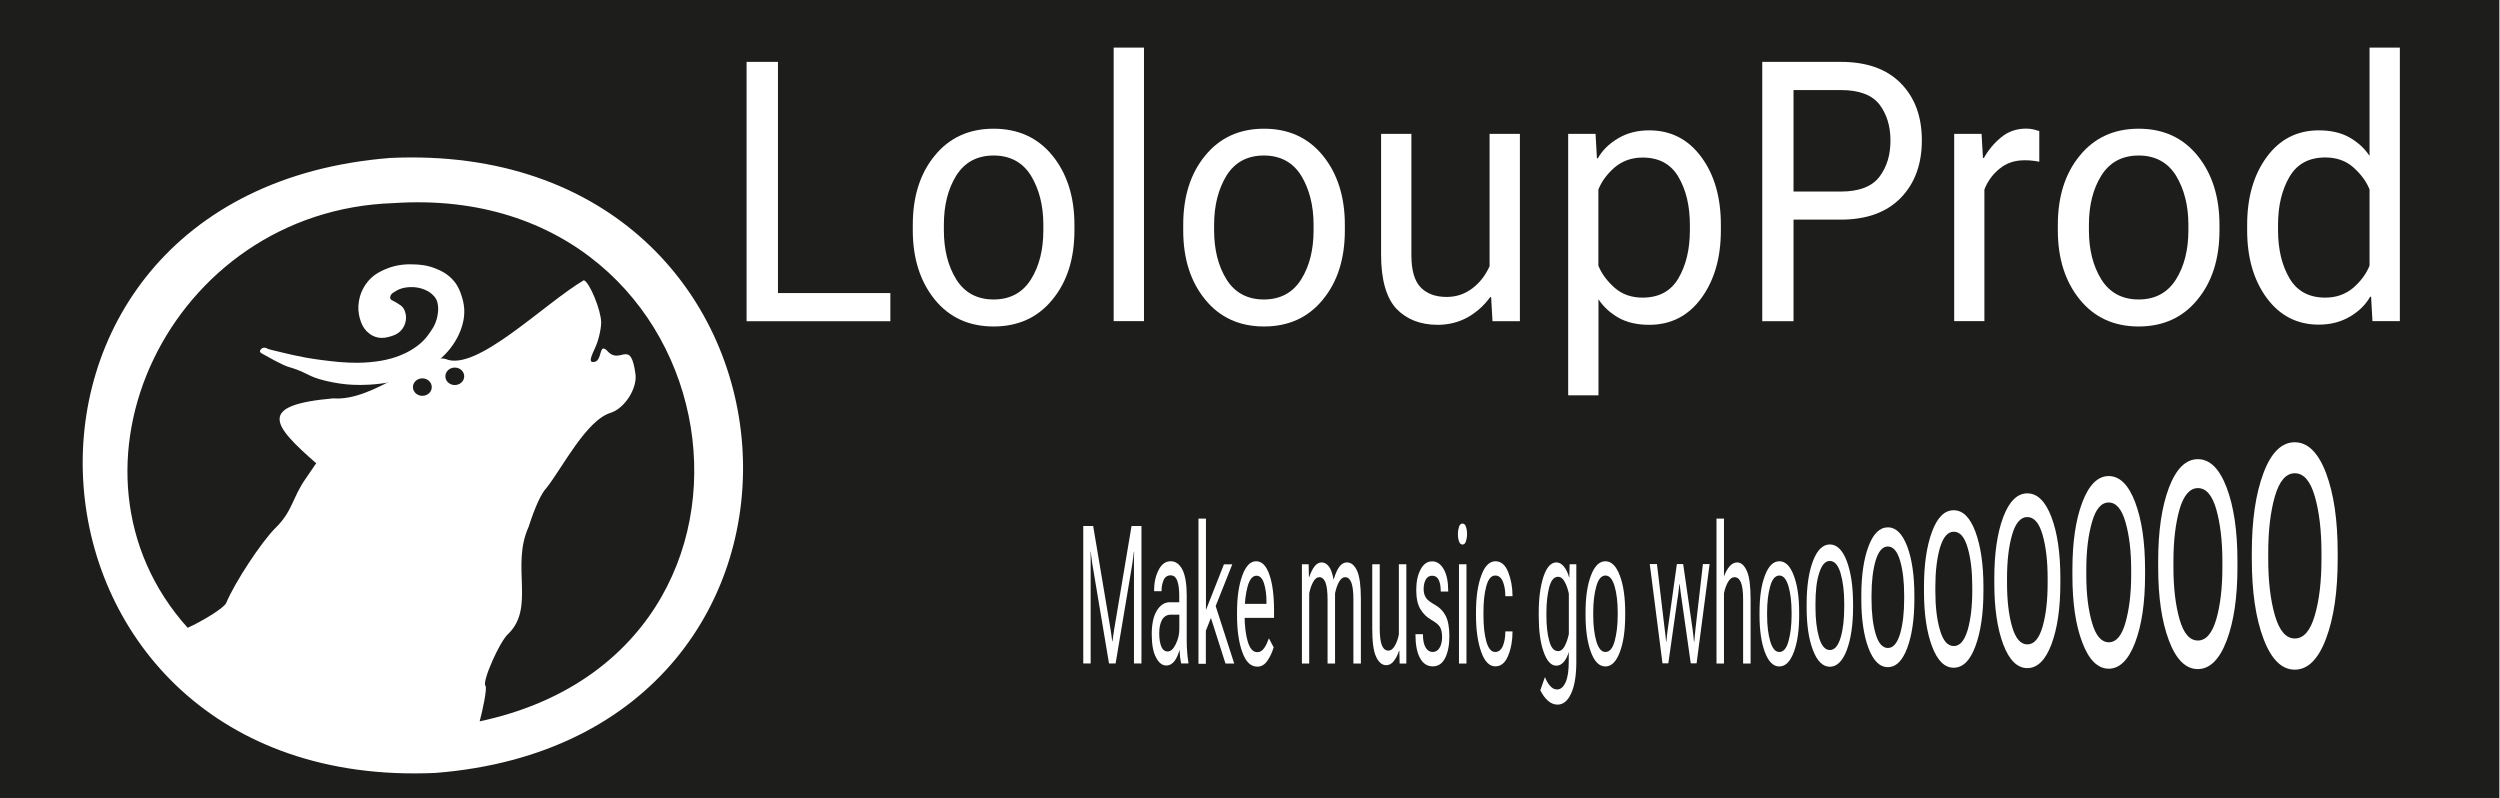
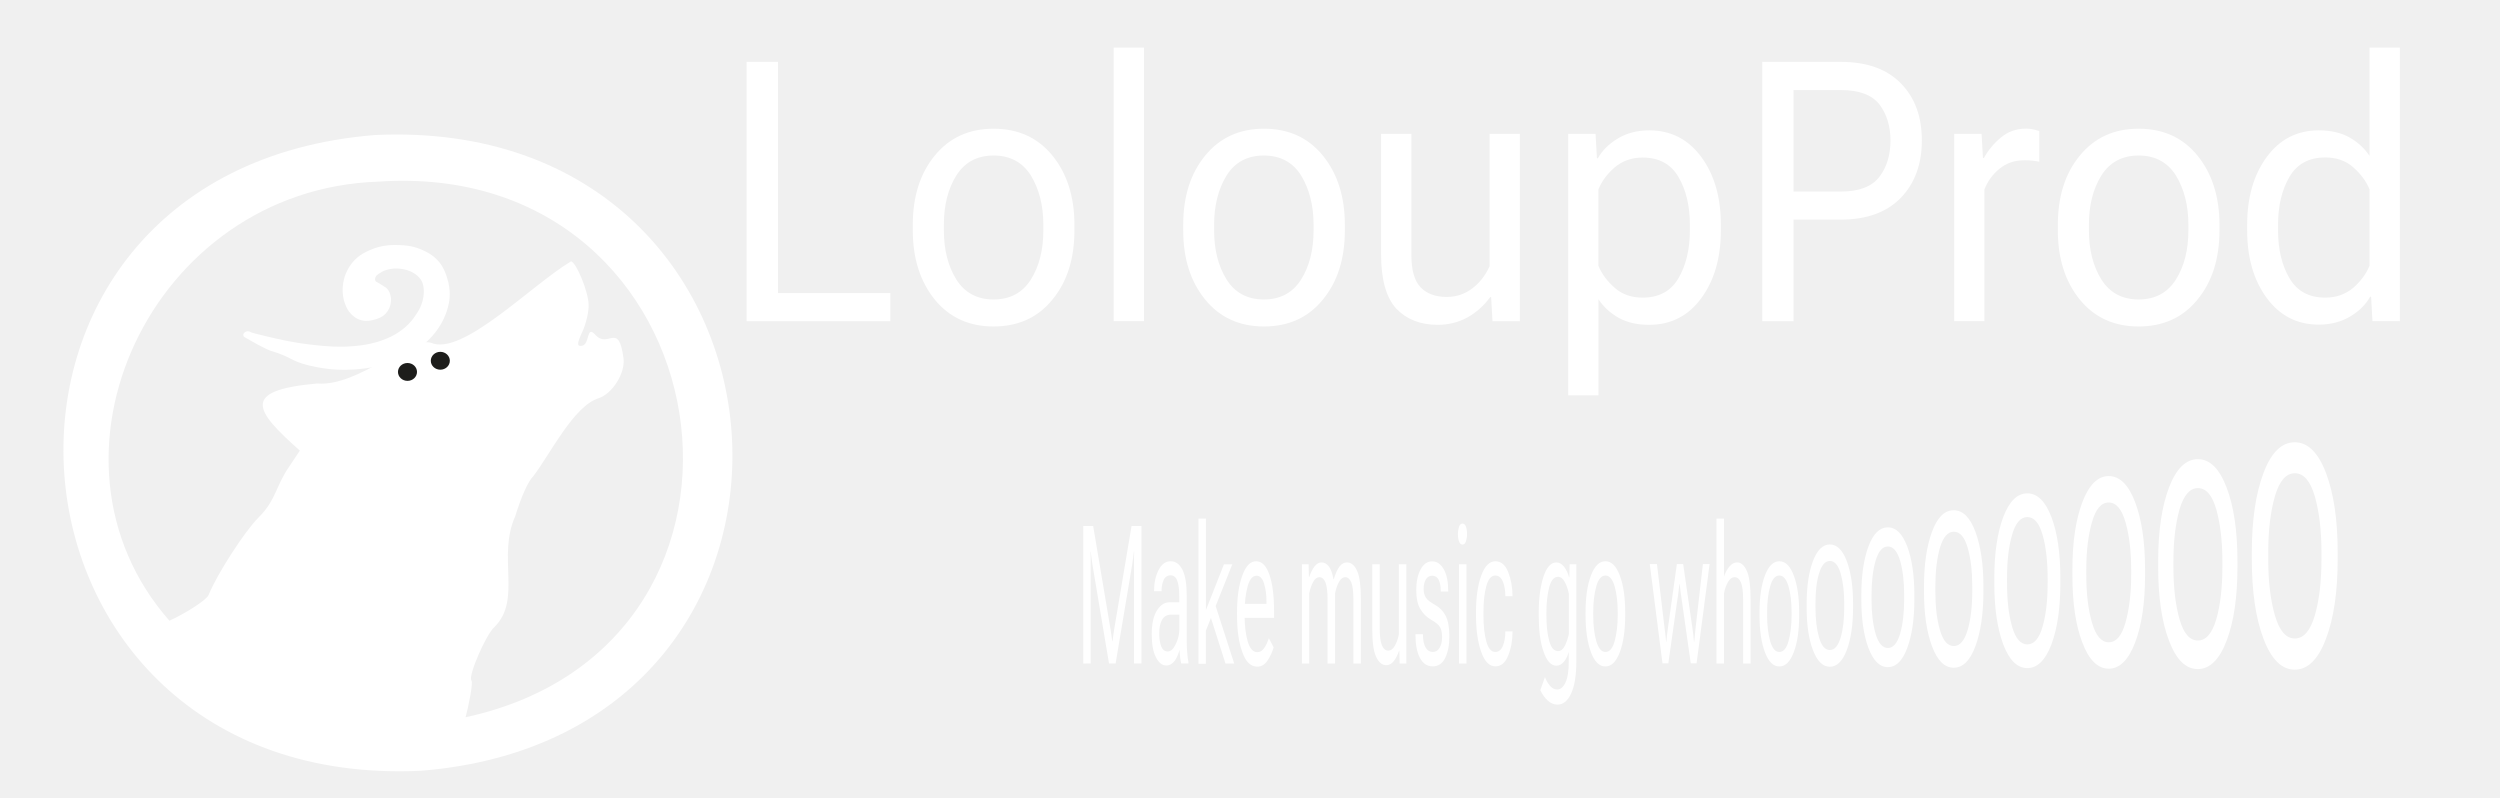
<svg xmlns="http://www.w3.org/2000/svg" version="1.1" id="Calque_1" x="0px" y="0px" viewBox="0 0 2573.7 821.5" style="enable-background:new 0 0 2573.7 821.5;" xml:space="preserve">
  <style type="text/css">
- 	.st0{fill:#1D1D1B;}
- 	.st1{fill:#FFFFFF;}
+ 	.st0{fill:#FFFFFF;}
+ 	.st1{fill:#1D1D1B;}
</style>
-   <rect class="st0" width="2573" height="821.5" />
  <g>
-     <path class="st1" d="M768.6,330.7v-267h32.3v238h115.7v29H768.6z" />
-     <path class="st1" d="M939.7,237.2v-5.8c0-29.1,7.5-52.9,22.7-71.3c15-18.4,35.3-27.6,60.5-27.6s45.5,9.2,60.5,27.6   c15,18.4,22.7,42.3,22.7,71.3v5.8c0,29.1-7.5,52.9-22.7,71.3c-15,18.4-35.3,27.6-60.5,27.6s-45.5-9.2-60.5-27.6   C947.4,290,939.7,266.2,939.7,237.2z M971.7,231.3v5.8c0,19.9,4.2,36.7,12.8,50.6c8.6,13.7,21.5,20.6,38.4,20.6s29.8-6.9,38.4-20.6   c8.6-13.7,12.8-30.6,12.8-50.6v-5.8c0-19.9-4.4-36.7-12.8-50.6c-8.6-13.7-21.5-20.6-38.4-20.6s-29.8,6.9-38.4,20.6   C975.9,194.5,971.7,211.4,971.7,231.3z" />
-     <path class="st1" d="M1146.5,330.7V49h31.2v281.6H1146.5z" />
-     <path class="st1" d="M1218.1,237.2v-5.8c0-29.1,7.5-52.9,22.7-71.3c15-18.4,35.3-27.6,60.5-27.6s45.5,9.2,60.5,27.6   c15,18.4,22.7,42.3,22.7,71.3v5.8c0,29.1-7.5,52.9-22.7,71.3c-15,18.4-35.3,27.6-60.5,27.6s-45.5-9.2-60.5-27.6   C1225.6,290,1218.1,266.2,1218.1,237.2z M1249.9,231.3v5.8c0,19.9,4.2,36.7,12.8,50.6c8.6,13.7,21.5,20.6,38.4,20.6   s29.8-6.9,38.4-20.6c8.6-13.7,12.8-30.6,12.8-50.6v-5.8c0-19.9-4.4-36.7-12.8-50.6c-8.6-13.7-21.5-20.6-38.4-20.6   s-29.8,6.9-38.4,20.6C1254.3,194.5,1249.9,211.4,1249.9,231.3z" />
-     <path class="st1" d="M1421.8,262.2V137.8h31.2v124.8c0,15.5,3.1,26.4,9.4,33.1c6.3,6.6,15.3,10,26.9,10c10,0,18.7-3,26.4-8.8   c7.7-5.8,13.5-13.4,17.8-22.8V137.8h31.2v192.9h-28.2l-1.4-24.8h-1c-6.4,8.8-14.2,15.7-23.4,20.9c-9.2,5-19.4,7.6-30.6,7.6   c-17.8,0-32-5.6-42.5-16.5C1427.2,306.7,1421.8,288.1,1421.8,262.2z" />
-     <path class="st1" d="M1614.4,406.8v-269h28.2l1.4,25.1h1c4.5-8,11.3-14.8,20.5-20.3c9.2-5.6,20-8.4,32.3-8.4   c22.4,0,40.2,9.2,53.7,27.5c13.5,18.3,20.1,41.6,20.1,69.7v5.8c0,28.1-6.7,51.4-20.1,69.7c-13.4,18.3-31.3,27.5-53.7,27.5   c-12.3,0-22.8-2.4-31.4-7.2c-8.6-4.9-15.6-11.2-20.8-19.1V407h-31V406.8z M1645.5,273.5c3.4,8.5,9.2,16.1,16.9,22.9   c7.8,6.8,17.4,10,28.6,10c16.8,0,29.1-6.6,36.9-19.9c7.8-13.3,11.8-29.8,11.8-49.3v-5.8c0-19.5-4-36.1-11.8-49.3   c-7.8-13.3-20.1-19.9-36.9-19.9c-11.2,0-20.6,3.4-28.6,10c-7.8,6.8-13.5,14.4-16.9,22.9V273.5z" />
-     <path class="st1" d="M1814.2,330.7v-267h80.8c26.8,0,47.4,7.3,61.9,22.1c14.5,14.8,21.6,34.3,21.6,58.7s-7.2,44.2-21.6,59.1   c-14.5,14.9-35,22.5-61.9,22.5h-48.6v104.6H1814.2z M1846.4,197.2h48.6c19,0,32.3-5.2,39.9-15.3c7.7-10.2,11.3-22.6,11.3-37.3   s-3.8-27-11.3-37c-7.7-9.9-20.9-14.9-39.9-14.9h-48.6V197.2z" />
-     <path class="st1" d="M2011.8,330.7V137.8h28.2l1.4,24.8h1c4.5-8.1,10.4-15.2,17.6-21.1c7.2-6.1,16-9.1,26-9.1   c2.5,0,5.1,0.3,7.7,0.9c2.7,0.7,4.6,1.2,5.7,1.6v31.6c-2.2-0.5-4.6-0.8-7.1-1.1c-2.5-0.3-5.2-0.4-8.1-0.4   c-10.1,0-18.6,2.8-25.7,8.7c-7.1,5.7-12.3,12.9-15.6,21.4v135.5H2011.8z" />
-     <path class="st1" d="M2118.5,237.2v-5.8c0-29.1,7.5-52.9,22.7-71.3c15-18.4,35.3-27.6,60.5-27.6c25.3,0,45.5,9.2,60.5,27.6   c15,18.4,22.7,42.3,22.7,71.3v5.8c0,29.1-7.5,52.9-22.7,71.3c-15,18.4-35.3,27.6-60.5,27.6c-25.3,0-45.5-9.2-60.5-27.6   C2126.1,290,2118.5,266.2,2118.5,237.2z M2150.5,231.3v5.8c0,19.9,4.2,36.7,12.8,50.6c8.6,13.7,21.5,20.6,38.4,20.6   c16.9,0,29.8-6.9,38.4-20.6c8.6-13.7,12.8-30.6,12.8-50.6v-5.8c0-19.9-4.4-36.7-12.8-50.6c-8.6-13.7-21.5-20.6-38.4-20.6   s-29.8,6.9-38.4,20.6C2154.7,194.5,2150.5,211.4,2150.5,231.3z" />
-     <path class="st1" d="M2313.4,237.2v-5.8c0-28.1,6.7-51.4,20.1-69.7s31.3-27.5,53.7-27.5c12.3,0,22.8,2.4,31.4,7.2   c8.6,4.9,15.6,11.2,20.8,19.1V49h31.2v281.6h-28.2l-1.4-25.1h-1c-4.5,8-11.3,14.8-20.5,20.3s-20,8.4-32.3,8.4   c-22.4,0-40.2-9.2-53.7-27.5C2320.1,288.4,2313.4,265.2,2313.4,237.2z M2345.2,237.2c0,19.5,4,36.1,11.8,49.3   c7.8,13.3,20.1,19.9,36.9,19.9c11.2,0,20.6-3.4,28.6-10c7.8-6.8,13.5-14.4,16.9-22.9V195c-3.4-8.5-9.2-16.1-16.9-22.9   c-7.8-6.8-17.4-10-28.6-10c-16.8,0-29.1,6.6-36.9,19.9c-7.8,13.3-11.8,29.8-11.8,49.3V237.2z" />
+     <path class="st0" d="M768.6,330.7v-267h32.3v238h115.7v29H768.6z" />
+     <path class="st0" d="M939.7,237.2v-5.8c0-29.1,7.5-52.9,22.7-71.3c15-18.4,35.3-27.6,60.5-27.6c25.2,0,45.5,9.2,60.5,27.6   s22.7,42.3,22.7,71.3v5.8c0,29.1-7.5,52.9-22.7,71.3c-15,18.4-35.3,27.6-60.5,27.6s-45.5-9.2-60.5-27.6   C947.4,290,939.7,266.2,939.7,237.2z M971.7,231.3v5.8c0,19.9,4.2,36.7,12.8,50.6c8.6,13.7,21.5,20.6,38.4,20.6s29.8-6.9,38.4-20.6   s12.8-30.6,12.8-50.6v-5.8c0-19.9-4.4-36.7-12.8-50.6c-8.6-13.7-21.5-20.6-38.4-20.6s-29.8,6.9-38.4,20.6   C975.9,194.5,971.7,211.4,971.7,231.3z" />
+     <path class="st0" d="M1146.5,330.7V49h31.2v281.6h-31.2V330.7z" />
+     <path class="st0" d="M1218.1,237.2v-5.8c0-29.1,7.5-52.9,22.7-71.3c15-18.4,35.3-27.6,60.5-27.6s45.5,9.2,60.5,27.6   s22.7,42.3,22.7,71.3v5.8c0,29.1-7.5,52.9-22.7,71.3c-15,18.4-35.3,27.6-60.5,27.6s-45.5-9.2-60.5-27.6   C1225.6,290,1218.1,266.2,1218.1,237.2z M1249.9,231.3v5.8c0,19.9,4.2,36.7,12.8,50.6c8.6,13.7,21.5,20.6,38.4,20.6   s29.8-6.9,38.4-20.6s12.8-30.6,12.8-50.6v-5.8c0-19.9-4.4-36.7-12.8-50.6c-8.6-13.7-21.5-20.6-38.4-20.6s-29.8,6.9-38.4,20.6   C1254.3,194.5,1249.9,211.4,1249.9,231.3z" />
+     <path class="st0" d="M1421.8,262.2V137.8h31.2v124.8c0,15.5,3.1,26.4,9.4,33.1c6.3,6.6,15.3,10,26.9,10c10,0,18.7-3,26.4-8.8   c7.7-5.8,13.5-13.4,17.8-22.8V137.8h31.2v192.9h-28.2l-1.4-24.8h-1c-6.4,8.8-14.2,15.7-23.4,20.9c-9.2,5-19.4,7.6-30.6,7.6   c-17.8,0-32-5.6-42.5-16.5C1427.2,306.7,1421.8,288.1,1421.8,262.2z" />
+     <path class="st0" d="M1614.4,406.8v-269h28.2l1.4,25.1h1c4.5-8,11.3-14.8,20.5-20.3c9.2-5.6,20-8.4,32.3-8.4   c22.4,0,40.2,9.2,53.7,27.5s20.1,41.6,20.1,69.7v5.8c0,28.1-6.7,51.4-20.1,69.7s-31.3,27.5-53.7,27.5c-12.3,0-22.8-2.4-31.4-7.2   c-8.6-4.9-15.6-11.2-20.8-19.1V407h-31v-0.2H1614.4z M1645.5,273.5c3.4,8.5,9.2,16.1,16.9,22.9c7.8,6.8,17.4,10,28.6,10   c16.8,0,29.1-6.6,36.9-19.9s11.8-29.8,11.8-49.3v-5.8c0-19.5-4-36.1-11.8-49.3c-7.8-13.3-20.1-19.9-36.9-19.9   c-11.2,0-20.6,3.4-28.6,10c-7.8,6.8-13.5,14.4-16.9,22.9V273.5z" />
+     <path class="st0" d="M1814.2,330.7v-267h80.8c26.8,0,47.4,7.3,61.9,22.1s21.6,34.3,21.6,58.7s-7.2,44.2-21.6,59.1   c-14.5,14.9-35,22.5-61.9,22.5h-48.6v104.6H1814.2z M1846.4,197.2h48.6c19,0,32.3-5.2,39.9-15.3c7.7-10.2,11.3-22.6,11.3-37.3   s-3.8-27-11.3-37c-7.7-9.9-20.9-14.9-39.9-14.9h-48.6V197.2z" />
+     <path class="st0" d="M2011.8,330.7V137.8h28.2l1.4,24.8h1c4.5-8.1,10.4-15.2,17.6-21.1c7.2-6.1,16-9.1,26-9.1   c2.5,0,5.1,0.3,7.7,0.9c2.7,0.7,4.6,1.2,5.7,1.6v31.6c-2.2-0.5-4.6-0.8-7.1-1.1s-5.2-0.4-8.1-0.4c-10.1,0-18.6,2.8-25.7,8.7   c-7.1,5.7-12.3,12.9-15.6,21.4v135.5h-31.1L2011.8,330.7L2011.8,330.7z" />
+     <path class="st0" d="M2118.5,237.2v-5.8c0-29.1,7.5-52.9,22.7-71.3c15-18.4,35.3-27.6,60.5-27.6c25.3,0,45.5,9.2,60.5,27.6   s22.7,42.3,22.7,71.3v5.8c0,29.1-7.5,52.9-22.7,71.3c-15,18.4-35.3,27.6-60.5,27.6c-25.3,0-45.5-9.2-60.5-27.6   C2126.1,290,2118.5,266.2,2118.5,237.2z M2150.5,231.3v5.8c0,19.9,4.2,36.7,12.8,50.6c8.6,13.7,21.5,20.6,38.4,20.6   s29.8-6.9,38.4-20.6c8.6-13.7,12.8-30.6,12.8-50.6v-5.8c0-19.9-4.4-36.7-12.8-50.6c-8.6-13.7-21.5-20.6-38.4-20.6   s-29.8,6.9-38.4,20.6C2154.7,194.5,2150.5,211.4,2150.5,231.3z" />
+     <path class="st0" d="M2313.4,237.2v-5.8c0-28.1,6.7-51.4,20.1-69.7s31.3-27.5,53.7-27.5c12.3,0,22.8,2.4,31.4,7.2   c8.6,4.9,15.6,11.2,20.8,19.1V49h31.2v281.6h-28.2l-1.4-25.1h-1c-4.5,8-11.3,14.8-20.5,20.3s-20,8.4-32.3,8.4   c-22.4,0-40.2-9.2-53.7-27.5C2320.1,288.4,2313.4,265.2,2313.4,237.2z M2345.2,237.2c0,19.5,4,36.1,11.8,49.3   c7.8,13.3,20.1,19.9,36.9,19.9c11.2,0,20.6-3.4,28.6-10c7.8-6.8,13.5-14.4,16.9-22.9V195c-3.4-8.5-9.2-16.1-16.9-22.9   c-7.8-6.8-17.4-10-28.6-10c-16.8,0-29.1,6.6-36.9,19.9c-7.8,13.3-11.8,29.8-11.8,49.3V237.2z" />
  </g>
  <g>
    <g>
-       <path class="st1" d="M1115.2,683.1V541.5h10.2l17.9,106.5c0.3,2,0.6,3.9,0.9,6.1c0.3,2.2,0.6,4.1,0.8,6.1h0.3    c0.2-2,0.5-3.9,0.8-6.1c0.3-2.2,0.6-4.1,0.9-6.1l17.9-106.5h10.2v141.5h-7.7v-102c0-2,0-4.1,0-6.5c0-2.4,0.2-4.5,0.2-6.5h-0.3    c-0.2,2-0.5,4.1-0.8,6.5c-0.3,2.4-0.6,4.5-0.9,6.5l-17.1,102h-6.8l-17.1-102c-0.3-2-0.6-4.1-0.9-6.5c-0.3-2.4-0.6-4.5-0.8-6.5    h-0.3c0.2,2,0.2,4.1,0.2,6.5c0,2.4,0,4.5,0,6.5v102H1115.2z" />
-       <path class="st1" d="M1185.7,652.9c0-10.4,1.7-18.5,5.2-24.2c3.5-5.7,7.9-8.7,13.2-8.7h9.9V613c0-6.1-0.6-11.2-2-15    c-1.4-3.9-3.7-5.7-6.9-5.7s-5.7,1.6-7.1,4.7c-1.4,3.1-2.2,6.9-2.2,11.2v0.4h-7.7v-0.4c0-8.1,1.5-15.2,4.6-21.3s7.2-9.1,12.5-9.1    c5.2,0,9.2,3,12.2,8.9c2.9,5.9,4.3,14.8,4.3,26.4v46.7c0,4.1,0.2,8.3,0.5,11.8c0.3,3.7,0.6,7.1,1.2,9.8v1.6h-7.4    c-0.3-1.6-0.8-3.7-1.1-6.3s-0.5-5.1-0.6-7.7c-1.1,4.1-2.6,7.9-4.9,11.2c-2.3,3.1-5.2,4.9-8.8,4.9c-4.2,0-7.7-2.8-10.5-8.3    C1187.1,671.3,1185.7,663.2,1185.7,652.9z M1193.4,652c0,5.9,0.8,10.4,2.2,13.8c1.4,3.3,3.7,4.9,6.6,4.9s5.7-2.4,8.2-7.5    s3.7-10.2,3.7-15.6v-14.8h-8.9c-3.8,0-6.8,1.8-8.8,5.1C1194.4,641.5,1193.4,646.1,1193.4,652z" />
-       <path class="st1" d="M1233.8,683.1V533.9h7.7v94.1l18.5-47h8.6l-27.2,68.3v34.1h-7.5V683.1z M1261.6,683.1l-16.9-53l4.8-12.4    l21.1,65.4H1261.6z" />
-       <path class="st1" d="M1273.5,633.5v-3.1c0-15.4,1.8-28,5.4-37.8c3.5-9.8,8.3-14.8,14.2-14.8s10.5,4.5,13.7,13.8    c3.2,9.1,4.8,21.5,4.8,37v7.5h-33.4v-14.4h25.6v-2.4c0-7.5-0.9-13.6-2.6-18.9c-1.7-5.3-4.3-7.7-7.7-7.7c-4,0-7.1,3.7-9.1,11    c-2,7.3-3.1,16.1-3.1,26.8v3.1c0,10.6,1.1,19.5,3.2,26.8c2.2,7.3,5.4,11,9.9,11c2.8,0,5.1-1.4,7.1-4.3c2-2.8,3.5-6.3,4.8-10    l4.9,9.3c-1.4,4.9-3.5,9.4-6.3,13.6s-6.3,6.3-10.5,6.3c-6.8,0-11.9-4.9-15.4-14.8C1275.3,661.6,1273.5,648.8,1273.5,633.5z" />
-       <path class="st1" d="M1340.3,683.1V580.9h6.9l0.3,13.2h0.3c1.5-4.5,3.4-8.3,5.5-11c2.2-2.8,4.6-4.1,7.2-4.1c2.9,0,5.4,1.4,7.5,4.1    s3.7,7.1,4.8,13.2h0.3c1.8-6.1,3.8-10.4,6-13.2c2.2-2.8,4.8-4.1,7.5-4.1c4.5,0,8,3,10.6,8.9c2.6,5.9,3.8,15.7,3.8,29.3v65.9h-7.7    v-66.1c0-8.1-0.8-14-2.2-17.5c-1.5-3.5-3.5-5.3-6.3-5.3c-2.3,0-4.5,1.6-6.2,4.7c-1.8,3.1-3.2,7.1-4.2,12v72.2h-7.7v-66.1    c0-8.1-0.8-14-2.2-17.5c-1.5-3.5-3.5-5.3-6.3-5.3c-2.3,0-4.5,1.6-6.2,4.7c-1.8,3.1-3.2,7.1-4.2,12v72.2L1340.3,683.1L1340.3,683.1    z" />
-       <path class="st1" d="M1412.7,646.8v-65.9h7.7V647c0,8.1,0.8,14,2.3,17.5c1.5,3.5,3.7,5.3,6.6,5.3c2.5,0,4.6-1.6,6.5-4.7    c1.8-3.1,3.4-7.1,4.3-12v-72.2h7.7v102.2h-6.9l-0.3-13.2h-0.3c-1.5,4.7-3.5,8.3-5.7,11s-4.8,3.9-7.5,3.9c-4.3,0-7.9-3-10.5-8.9    C1413.9,670.3,1412.7,660.4,1412.7,646.8z" />
-       <path class="st1" d="M1457.2,652.9h7.7v0.4c0,5.9,0.9,10.2,2.8,13.4c1.8,3,4.3,4.5,7.2,4.5c3.1,0,5.4-1.4,7.1-4.3    c1.7-2.8,2.6-6.5,2.6-11s-0.8-8.1-2.2-10.4c-1.4-2.4-4.5-4.9-9.1-7.5c-4.6-2.6-8.3-6.3-11.1-11c-2.8-4.7-4.2-11.2-4.2-19.7    c0-8.5,1.5-15.4,4.5-21.1c2.9-5.5,6.9-8.3,11.9-8.3c4.9,0,8.9,2.8,12,8.3c3.1,5.5,4.5,13,4.5,22.4v0.4h-7.7v-0.8    c0-4.9-0.8-8.7-2.2-11.4c-1.4-2.8-3.7-4.1-6.6-4.1c-2.9,0-5.2,1.4-6.6,3.9c-1.4,2.6-2.2,5.9-2.2,9.6c0,3.7,0.8,6.9,2.5,9.3    c1.5,2.4,4.8,4.7,9.4,7.3c4.6,2.6,8.3,6.3,10.8,11.2c2.5,4.9,3.8,11.8,3.8,20.9c0,9.1-1.4,16.5-4.3,22.4s-7.2,8.7-12.9,8.7    c-5.7,0-10.2-3-13.2-8.9c-3.1-5.9-4.5-13.8-4.5-23.6L1457.2,652.9L1457.2,652.9z" />
-       <path class="st1" d="M1500.9,549.8c0-3,0.5-5.5,1.2-7.7c0.8-2.2,2-3.1,3.5-3.1c1.5,0,2.8,1,3.5,3.1c0.8,2.2,1.2,4.7,1.2,7.7    c0,3-0.5,5.5-1.2,7.7c-0.8,2.2-2,3.1-3.5,3.1c-1.5,0-2.8-1-3.5-3.1C1501.3,555.5,1500.9,552.9,1500.9,549.8z M1502,683.1V580.9    h7.7v102.2H1502z" />
-       <path class="st1" d="M1519.5,633.5v-3.1c0-15.4,1.8-28,5.4-37.8c3.5-9.8,8.5-14.8,14.6-14.8c5.7,0,10.2,3.7,13.1,11    c2.9,7.3,4.5,15.6,4.5,24.6v0.4h-7.4v-0.4c0-5.5-0.8-10.4-2.5-14.6c-1.7-4.1-4.2-6.3-7.9-6.3c-4.2,0-7.2,3.7-9.2,11    c-2,7.3-2.9,16.1-2.9,26.8v3.1c0,10.6,0.9,19.5,2.9,26.8c2,7.3,5.1,11,9.2,11c3.5,0,6.2-2.2,7.9-6.3c1.7-4.1,2.5-9.1,2.5-14.6V650    h7.4v0.4c0,9.1-1.5,17.3-4.5,24.6c-2.9,7.3-7.4,11-13.1,11c-6.2,0-11.1-4.9-14.6-14.8S1519.5,648.8,1519.5,633.5z" />
-       <path class="st1" d="M1585.7,710.6l4.8-13.6c1.2,3.3,2.9,6.3,5.1,8.9c2.2,2.6,4.6,3.9,7.4,3.9c3.7,0,6.6-2.6,8.8-7.5    c2.2-4.9,3.2-12,3.2-21.1v-10c-1.2,4.1-2.9,7.7-5.1,10.2c-2.2,2.6-4.8,3.9-7.7,3.9c-5.5,0-9.9-4.9-13.2-14.6    c-3.4-9.6-4.9-22-4.9-37v-3.1c0-15,1.7-27.2,4.9-37c3.2-9.6,7.7-14.6,13.2-14.6c3.1,0,5.7,1.6,8,4.5c2.3,3,4,6.5,5.1,10.8h0.3    l0.3-13.4h6.9v100.2c0,14.2-1.8,25.2-5.4,32.9c-3.5,7.7-8.3,11.4-14,11.4c-3.5,0-6.9-1.4-9.9-4.1    C1590.3,718.5,1587.9,715,1585.7,710.6z M1592,633.5c0,10.4,0.9,19.1,2.9,26.2c1.8,7.1,4.9,10.6,9.1,10.6c2.8,0,5.1-1.8,6.9-5.3    c1.8-3.5,3.2-7.7,4.2-12.2v-41.5c-0.9-4.5-2.3-8.7-4.2-12.2c-1.8-3.5-4.3-5.3-6.9-5.3c-4.2,0-7.1,3.5-9.1,10.6    c-1.8,7.1-2.9,15.7-2.9,26.2V633.5z" />
-       <path class="st1" d="M1632.3,633.5v-3.1c0-15.4,1.8-28,5.5-37.8c3.7-9.8,8.6-14.8,14.9-14.8c6.3,0,11.2,4.9,14.9,14.8    c3.7,9.8,5.5,22.4,5.5,37.8v3.1c0,15.4-1.8,28-5.5,37.8s-8.6,14.8-14.9,14.8c-6.3,0-11.2-4.9-14.9-14.8    C1634.2,661.4,1632.3,648.8,1632.3,633.5z M1640.2,630.3v3.1c0,10.6,1.1,19.5,3.2,26.8c2.2,7.3,5.2,11,9.4,11    c4.2,0,7.4-3.7,9.4-11c2-7.3,3.2-16.1,3.2-26.8v-3.1c0-10.6-1.1-19.5-3.2-26.8c-2.2-7.3-5.2-11-9.4-11c-4.2,0-7.4,3.7-9.4,11    C1641.3,610.8,1640.2,619.9,1640.2,630.3z" />
-       <path class="st1" d="M1698.4,580.7h7.4l8,67.3c0.3,2.6,0.6,4.7,0.8,6.3c0.2,1.6,0.3,3.7,0.6,6.3h0.3c0.2-2.6,0.5-4.7,0.6-6.3    c0.2-1.6,0.5-3.7,0.8-6.3l9.4-67.3h6.5l9.7,67.3c0.3,2.6,0.6,4.7,0.8,6.3c0.2,1.6,0.3,3.7,0.6,6.3h0.3c0.2-2.6,0.5-4.7,0.6-6.3    c0.2-1.6,0.3-3.7,0.6-6.3l7.7-67.3h6.9l-13.4,102.2h-6l-9.4-66.1c-0.3-2.6-0.8-5.1-1.1-7.7s-0.6-5.1-0.9-7.7h-0.3    c-0.3,2.6-0.6,5.1-0.9,7.7c-0.3,2.6-0.6,5.1-1.1,7.7l-9.4,66.1h-6L1698.4,580.7z" />
-       <path class="st1" d="M1767.1,683.1V533.9h7.7v59.6c1.5-4.3,3.5-7.9,5.9-10.6c2.3-2.6,4.9-3.9,7.7-3.9c4,0,7.4,3,10,8.9    c2.6,5.9,3.8,15.7,3.8,29.3v65.9h-7.7v-66.1c0-8.1-0.8-14-2.3-17.5c-1.5-3.5-3.7-5.3-6.6-5.3c-2.5,0-4.6,1.6-6.5,4.7    c-1.8,3.1-3.4,7.1-4.3,12v72.2H1767.1z" />
-       <path class="st1" d="M1811.4,633.5v-3.1c0-15.4,1.8-28,5.5-37.8c3.7-9.8,8.6-14.8,14.9-14.8s11.2,4.9,14.9,14.8    c3.7,9.8,5.5,22.4,5.5,37.8v3.1c0,15.4-1.8,28-5.5,37.8s-8.6,14.8-14.9,14.8s-11.2-4.9-14.9-14.8    C1813.2,661.4,1811.4,648.8,1811.4,633.5z M1819.2,630.3v3.1c0,10.6,1.1,19.5,3.2,26.8c2.2,7.3,5.2,11,9.4,11    c4.2,0,7.4-3.7,9.4-11c2-7.3,3.2-16.1,3.2-26.8v-3.1c0-10.6-1.1-19.5-3.2-26.8c-2.2-7.3-5.2-11-9.4-11c-4.2,0-7.4,3.7-9.4,11    C1820.3,610.8,1819.2,619.9,1819.2,630.3z" />
-       <path class="st1" d="M1859.9,625.2v-3.5c0-17.9,2.2-32.7,6.5-44.1c4.3-11.4,10.2-17.1,17.4-17.1c7.2,0,13.1,5.7,17.4,17.1    s6.5,26.2,6.5,44.1v3.5c0,17.9-2.2,32.7-6.5,44.1c-4.3,11.4-10.2,17.1-17.4,17.1c-7.2,0-13.1-5.7-17.4-17.1    C1862,657.9,1859.9,643.1,1859.9,625.2z M1869,621.6v3.5c0,12.4,1.2,22.6,3.7,31.3c2.5,8.5,6.2,12.8,11.1,12.8    c4.9,0,8.5-4.3,11.1-12.8c2.5-8.5,3.7-18.9,3.7-31.3v-3.5c0-12.4-1.2-22.6-3.7-31.3c-2.5-8.5-6.2-12.8-11.1-12.8    c-4.9,0-8.5,4.3-11.1,12.8C1870,598.8,1869,609.2,1869,621.6z" />
-       <path class="st1" d="M1916.2,616.9v-4.1c0-20.5,2.5-37.4,7.4-50.4c4.9-13,11.5-19.5,19.9-19.5s14.9,6.5,19.9,19.5    c4.9,13,7.4,29.9,7.4,50.4v4.1c0,20.5-2.5,37.4-7.4,50.4c-4.9,13-11.5,19.5-19.9,19.5s-14.9-6.5-19.9-19.5    C1918.7,654.3,1916.2,637.6,1916.2,616.9z M1926.7,612.8v4.1c0,14.2,1.4,26,4.2,35.6c2.8,9.6,7.1,14.6,12.6,14.6    c5.5,0,9.7-4.9,12.6-14.6c2.8-9.6,4.2-21.7,4.2-35.6v-4.1c0-14.2-1.4-26-4.2-35.6c-2.8-9.6-7.1-14.6-12.6-14.6    c-5.5,0-9.7,4.9-12.6,14.6C1928.1,586.8,1926.7,598.8,1926.7,612.8z" />
-       <path class="st1" d="M1980.7,608.7v-4.7c0-23,2.8-41.9,8.3-56.7c5.5-14.8,12.9-22,22.3-22s16.8,7.3,22.3,22    c5.5,14.8,8.3,33.7,8.3,56.7v4.7c0,23-2.8,41.9-8.3,56.7c-5.5,14.8-12.9,22-22.3,22s-16.8-7.3-22.3-22    C1983.5,650.8,1980.7,631.9,1980.7,608.7z M1992.4,603.9v4.7c0,15.7,1.5,29.1,4.8,40.2c3.2,11,7.9,16.3,14.2,16.3    c6.3,0,10.9-5.5,14.2-16.3c3.2-11,4.8-24.4,4.8-40.2v-4.7c0-15.7-1.5-29.1-4.8-40.2c-3.2-11-7.9-16.3-14.2-16.3    c-6.3,0-10.9,5.5-14.2,16.3C1994,574.8,1992.4,588.2,1992.4,603.9z" />
-       <path class="st1" d="M2053.1,600.4v-5.1c0-25.8,3.1-46.7,9.2-63c6.2-16.3,14.5-24.4,24.8-24.4c10.3,0,18.6,8.1,24.8,24.4    c6.2,16.3,9.2,37.4,9.2,63v5.1c0,25.8-3.1,46.7-9.2,63c-6.2,16.3-14.5,24.4-24.8,24.4c-10.3,0-18.6-8.1-24.8-24.4    C2056.2,647,2053.1,626.2,2053.1,600.4z M2066.2,595.3v5.1c0,17.5,1.7,32.5,5.2,44.7c3.5,12.2,8.8,18.3,15.7,18.3    s12.2-6.1,15.7-18.3s5.2-27,5.2-44.7v-5.1c0-17.5-1.7-32.5-5.2-44.7c-3.5-12.2-8.8-18.3-15.7-18.3s-12.2,6.1-15.7,18.3    C2067.9,562.8,2066.2,577.6,2066.2,595.3z" />
-       <path class="st1" d="M2133.5,592.1v-5.7c0-28.3,3.4-51.4,10.2-69.3c6.8-17.9,15.9-27,27.2-27s20.5,9.1,27.2,27    c6.8,17.9,10.2,40.9,10.2,69.3v5.7c0,28.3-3.4,51.4-10.2,69.3c-6.8,17.9-15.9,27-27.2,27s-20.5-9.1-27.2-27    C2136.8,643.5,2133.5,620.5,2133.5,592.1z M2147.8,586.4v5.7c0,19.3,2,35.6,5.9,49c3.8,13.4,9.7,20.1,17.2,20.1    c7.7,0,13.4-6.7,17.2-20.1c3.8-13.4,5.9-29.7,5.9-49v-5.7c0-19.3-2-35.6-5.9-49c-3.8-13.4-9.7-20.1-17.2-20.1    c-7.7,0-13.4,6.7-17.2,20.1C2149.8,550.8,2147.8,567.1,2147.8,586.4z" />
-       <path class="st1" d="M2221.8,583.9v-6.3c0-30.9,3.7-56.1,11.1-75.6s17.4-29.3,29.7-29.3c12.5,0,22.3,9.8,29.7,29.3    s11.1,44.7,11.1,75.6v6.3c0,30.9-3.7,56.1-11.1,75.6s-17.4,29.3-29.7,29.3c-12.5,0-22.3-9.8-29.7-29.3S2221.8,614.8,2221.8,583.9z     M2237.5,577.8v6.3c0,21.1,2.2,39,6.3,53.5c4.2,14.6,10.5,21.8,18.9,21.8c8.3,0,14.6-7.3,18.9-21.8c4.2-14.6,6.3-32.5,6.3-53.5    v-6.3c0-21.1-2.2-39-6.3-53.5c-4.2-14.6-10.5-21.8-18.9-21.8c-8.3,0-14.6,7.3-18.9,21.8C2239.7,538.8,2237.5,556.5,2237.5,577.8z" />
-       <path class="st1" d="M2318.2,575.6v-6.7c0-33.5,4-60.6,12-81.9c8-21.3,18.8-31.7,32.2-31.7s24.2,10.6,32.2,31.7    c8,21.3,12,48.4,12,81.9v6.7c0,33.5-4,60.6-12,81.9c-8,21.3-18.8,31.9-32.2,31.9s-24.2-10.6-32.2-31.9    C2322.2,636.4,2318.2,609,2318.2,575.6z M2335.1,568.9v6.7c0,22.8,2.3,42.1,6.9,58.1c4.6,15.7,11.4,23.6,20.5,23.6    c9.1,0,15.9-7.9,20.5-23.6c4.6-15.7,6.9-35,6.9-58.1v-6.7c0-22.8-2.3-42.1-6.9-58.1c-4.6-15.7-11.4-23.6-20.5-23.6    c-9.1,0-15.9,7.9-20.5,23.6C2337.4,526.8,2335.1,546.1,2335.1,568.9z" />
+       <path class="st0" d="M1115.2,683.1V541.5h10.2l17.9,106.5c0.3,2,0.6,3.9,0.9,6.1c0.3,2.2,0.6,4.1,0.8,6.1h0.3    c0.2-2,0.5-3.9,0.8-6.1c0.3-2.2,0.6-4.1,0.9-6.1l17.9-106.5h10.2V683h-7.7V581c0-2,0-4.1,0-6.5s0.2-4.5,0.2-6.5h-0.3    c-0.2,2-0.5,4.1-0.8,6.5s-0.6,4.5-0.9,6.5l-17.1,102h-6.8l-17.1-102c-0.3-2-0.6-4.1-0.9-6.5s-0.6-4.5-0.8-6.5h-0.3    c0.2,2,0.2,4.1,0.2,6.5s0,4.5,0,6.5v102L1115.2,683.1L1115.2,683.1z" />
+       <path class="st0" d="M1185.7,652.9c0-10.4,1.7-18.5,5.2-24.2s7.9-8.7,13.2-8.7h9.9v-7c0-6.1-0.6-11.2-2-15    c-1.4-3.9-3.7-5.7-6.9-5.7s-5.7,1.6-7.1,4.7c-1.4,3.1-2.2,6.9-2.2,11.2v0.4h-7.7v-0.4c0-8.1,1.5-15.2,4.6-21.3s7.2-9.1,12.5-9.1    c5.2,0,9.2,3,12.2,8.9c2.9,5.9,4.3,14.8,4.3,26.4v46.7c0,4.1,0.2,8.3,0.5,11.8c0.3,3.7,0.6,7.1,1.2,9.8v1.6h-7.4    c-0.3-1.6-0.8-3.7-1.1-6.3s-0.5-5.1-0.6-7.7c-1.1,4.1-2.6,7.9-4.9,11.2c-2.3,3.1-5.2,4.9-8.8,4.9c-4.2,0-7.7-2.8-10.5-8.3    C1187.1,671.3,1185.7,663.2,1185.7,652.9z M1193.4,652c0,5.9,0.8,10.4,2.2,13.8c1.4,3.3,3.7,4.9,6.6,4.9s5.7-2.4,8.2-7.5    s3.7-10.2,3.7-15.6v-14.8h-8.9c-3.8,0-6.8,1.8-8.8,5.1C1194.4,641.5,1193.4,646.1,1193.4,652z" />
+       <path class="st0" d="M1233.8,683.1V533.9h7.7V628l18.5-47h8.6l-27.2,68.3v34.1h-7.5L1233.8,683.1L1233.8,683.1z M1261.6,683.1    l-16.9-53l4.8-12.4l21.1,65.4H1261.6z" />
+       <path class="st0" d="M1273.5,633.5v-3.1c0-15.4,1.8-28,5.4-37.8c3.5-9.8,8.3-14.8,14.2-14.8s10.5,4.5,13.7,13.8    c3.2,9.1,4.8,21.5,4.8,37v7.5h-33.4v-14.4h25.6v-2.4c0-7.5-0.9-13.6-2.6-18.9c-1.7-5.3-4.3-7.7-7.7-7.7c-4,0-7.1,3.7-9.1,11    s-3.1,16.1-3.1,26.8v3.1c0,10.6,1.1,19.5,3.2,26.8c2.2,7.3,5.4,11,9.9,11c2.8,0,5.1-1.4,7.1-4.3c2-2.8,3.5-6.3,4.8-10l4.9,9.3    c-1.4,4.9-3.5,9.4-6.3,13.6s-6.3,6.3-10.5,6.3c-6.8,0-11.9-4.9-15.4-14.8C1275.3,661.6,1273.5,648.8,1273.5,633.5z" />
+       <path class="st0" d="M1340.3,683.1V580.9h6.9l0.3,13.2h0.3c1.5-4.5,3.4-8.3,5.5-11c2.2-2.8,4.6-4.1,7.2-4.1c2.9,0,5.4,1.4,7.5,4.1    s3.7,7.1,4.8,13.2h0.3c1.8-6.1,3.8-10.4,6-13.2s4.8-4.1,7.5-4.1c4.5,0,8,3,10.6,8.9s3.8,15.7,3.8,29.3v65.9h-7.7V617    c0-8.1-0.8-14-2.2-17.5c-1.5-3.5-3.5-5.3-6.3-5.3c-2.3,0-4.5,1.6-6.2,4.7c-1.8,3.1-3.2,7.1-4.2,12v72.2h-7.7V617    c0-8.1-0.8-14-2.2-17.5c-1.5-3.5-3.5-5.3-6.3-5.3c-2.3,0-4.5,1.6-6.2,4.7c-1.8,3.1-3.2,7.1-4.2,12v72.2L1340.3,683.1L1340.3,683.1    z" />
+       <path class="st0" d="M1412.7,646.8v-65.9h7.7V647c0,8.1,0.8,14,2.3,17.5s3.7,5.3,6.6,5.3c2.5,0,4.6-1.6,6.5-4.7    c1.8-3.1,3.4-7.1,4.3-12v-72.2h7.7v102.2h-6.9l-0.3-13.2h-0.3c-1.5,4.7-3.5,8.3-5.7,11s-4.8,3.9-7.5,3.9c-4.3,0-7.9-3-10.5-8.9    C1413.9,670.3,1412.7,660.4,1412.7,646.8z" />
+       <path class="st0" d="M1457.2,652.9h7.7v0.4c0,5.9,0.9,10.2,2.8,13.4c1.8,3,4.3,4.5,7.2,4.5c3.1,0,5.4-1.4,7.1-4.3    c1.7-2.8,2.6-6.5,2.6-11s-0.8-8.1-2.2-10.4c-1.4-2.4-4.5-4.9-9.1-7.5s-8.3-6.3-11.1-11c-2.8-4.7-4.2-11.2-4.2-19.7    s1.5-15.4,4.5-21.1c2.9-5.5,6.9-8.3,11.9-8.3c4.9,0,8.9,2.8,12,8.3s4.5,13,4.5,22.4v0.4h-7.7v-0.8c0-4.9-0.8-8.7-2.2-11.4    c-1.4-2.8-3.7-4.1-6.6-4.1s-5.2,1.4-6.6,3.9c-1.4,2.6-2.2,5.9-2.2,9.6c0,3.7,0.8,6.9,2.5,9.3c1.5,2.4,4.8,4.7,9.4,7.3    s8.3,6.3,10.8,11.2s3.8,11.8,3.8,20.9c0,9.1-1.4,16.5-4.3,22.4s-7.2,8.7-12.9,8.7c-5.7,0-10.2-3-13.2-8.9    c-3.1-5.9-4.5-13.8-4.5-23.6L1457.2,652.9L1457.2,652.9z" />
+       <path class="st0" d="M1500.9,549.8c0-3,0.5-5.5,1.2-7.7c0.8-2.2,2-3.1,3.5-3.1s2.8,1,3.5,3.1c0.8,2.2,1.2,4.7,1.2,7.7    s-0.5,5.5-1.2,7.7c-0.8,2.2-2,3.1-3.5,3.1s-2.8-1-3.5-3.1C1501.3,555.5,1500.9,552.9,1500.9,549.8z M1502,683.1V580.9h7.7v102.2    L1502,683.1L1502,683.1z" />
+       <path class="st0" d="M1519.5,633.5v-3.1c0-15.4,1.8-28,5.4-37.8c3.5-9.8,8.5-14.8,14.6-14.8c5.7,0,10.2,3.7,13.1,11    s4.5,15.6,4.5,24.6v0.4h-7.4v-0.4c0-5.5-0.8-10.4-2.5-14.6c-1.7-4.1-4.2-6.3-7.9-6.3c-4.2,0-7.2,3.7-9.2,11s-2.9,16.1-2.9,26.8    v3.1c0,10.6,0.9,19.5,2.9,26.8s5.1,11,9.2,11c3.5,0,6.2-2.2,7.9-6.3c1.7-4.1,2.5-9.1,2.5-14.6V650h7.4v0.4    c0,9.1-1.5,17.3-4.5,24.6c-2.9,7.3-7.4,11-13.1,11c-6.2,0-11.1-4.9-14.6-14.8S1519.5,648.8,1519.5,633.5z" />
+       <path class="st0" d="M1585.7,710.6l4.8-13.6c1.2,3.3,2.9,6.3,5.1,8.9c2.2,2.6,4.6,3.9,7.4,3.9c3.7,0,6.6-2.6,8.8-7.5    c2.2-4.9,3.2-12,3.2-21.1v-10c-1.2,4.1-2.9,7.7-5.1,10.2c-2.2,2.6-4.8,3.9-7.7,3.9c-5.5,0-9.9-4.9-13.2-14.6    c-3.4-9.6-4.9-22-4.9-37v-3.1c0-15,1.7-27.2,4.9-37c3.2-9.6,7.7-14.6,13.2-14.6c3.1,0,5.7,1.6,8,4.5c2.3,3,4,6.5,5.1,10.8h0.3    l0.3-13.4h6.9v100.2c0,14.2-1.8,25.2-5.4,32.9c-3.5,7.7-8.3,11.4-14,11.4c-3.5,0-6.9-1.4-9.9-4.1    C1590.3,718.5,1587.9,715,1585.7,710.6z M1592,633.5c0,10.4,0.9,19.1,2.9,26.2c1.8,7.1,4.9,10.6,9.1,10.6c2.8,0,5.1-1.8,6.9-5.3    s3.2-7.7,4.2-12.2v-41.5c-0.9-4.5-2.3-8.7-4.2-12.2c-1.8-3.5-4.3-5.3-6.9-5.3c-4.2,0-7.1,3.5-9.1,10.6c-1.8,7.1-2.9,15.7-2.9,26.2    V633.5z" />
+       <path class="st0" d="M1632.3,633.5v-3.1c0-15.4,1.8-28,5.5-37.8s8.6-14.8,14.9-14.8s11.2,4.9,14.9,14.8c3.7,9.8,5.5,22.4,5.5,37.8    v3.1c0,15.4-1.8,28-5.5,37.8s-8.6,14.8-14.9,14.8s-11.2-4.9-14.9-14.8C1634.2,661.4,1632.3,648.8,1632.3,633.5z M1640.2,630.3v3.1    c0,10.6,1.1,19.5,3.2,26.8c2.2,7.3,5.2,11,9.4,11c4.2,0,7.4-3.7,9.4-11s3.2-16.1,3.2-26.8v-3.1c0-10.6-1.1-19.5-3.2-26.8    c-2.2-7.3-5.2-11-9.4-11c-4.2,0-7.4,3.7-9.4,11C1641.3,610.8,1640.2,619.9,1640.2,630.3z" />
+       <path class="st0" d="M1698.4,580.7h7.4l8,67.3c0.3,2.6,0.6,4.7,0.8,6.3c0.2,1.6,0.3,3.7,0.6,6.3h0.3c0.2-2.6,0.5-4.7,0.6-6.3    c0.2-1.6,0.5-3.7,0.8-6.3l9.4-67.3h6.5l9.7,67.3c0.3,2.6,0.6,4.7,0.8,6.3c0.2,1.6,0.3,3.7,0.6,6.3h0.3c0.2-2.6,0.5-4.7,0.6-6.3    c0.2-1.6,0.3-3.7,0.6-6.3l7.7-67.3h6.9l-13.4,102.2h-6l-9.4-66.1c-0.3-2.6-0.8-5.1-1.1-7.7s-0.6-5.1-0.9-7.7h-0.3    c-0.3,2.6-0.6,5.1-0.9,7.7c-0.3,2.6-0.6,5.1-1.1,7.7l-9.4,66.1h-6L1698.4,580.7z" />
+       <path class="st0" d="M1767.1,683.1V533.9h7.7v59.6c1.5-4.3,3.5-7.9,5.9-10.6c2.3-2.6,4.9-3.9,7.7-3.9c4,0,7.4,3,10,8.9    s3.8,15.7,3.8,29.3v65.9h-7.7V617c0-8.1-0.8-14-2.3-17.5s-3.7-5.3-6.6-5.3c-2.5,0-4.6,1.6-6.5,4.7c-1.8,3.1-3.4,7.1-4.3,12v72.2    L1767.1,683.1L1767.1,683.1z" />
+       <path class="st0" d="M1811.4,633.5v-3.1c0-15.4,1.8-28,5.5-37.8s8.6-14.8,14.9-14.8s11.2,4.9,14.9,14.8c3.7,9.8,5.5,22.4,5.5,37.8    v3.1c0,15.4-1.8,28-5.5,37.8s-8.6,14.8-14.9,14.8s-11.2-4.9-14.9-14.8S1811.4,648.8,1811.4,633.5z M1819.2,630.3v3.1    c0,10.6,1.1,19.5,3.2,26.8c2.2,7.3,5.2,11,9.4,11c4.2,0,7.4-3.7,9.4-11s3.2-16.1,3.2-26.8v-3.1c0-10.6-1.1-19.5-3.2-26.8    c-2.2-7.3-5.2-11-9.4-11c-4.2,0-7.4,3.7-9.4,11C1820.3,610.8,1819.2,619.9,1819.2,630.3z" />
+       <path class="st0" d="M1859.9,625.2v-3.5c0-17.9,2.2-32.7,6.5-44.1c4.3-11.4,10.2-17.1,17.4-17.1c7.2,0,13.1,5.7,17.4,17.1    s6.5,26.2,6.5,44.1v3.5c0,17.9-2.2,32.7-6.5,44.1c-4.3,11.4-10.2,17.1-17.4,17.1c-7.2,0-13.1-5.7-17.4-17.1    C1862,657.9,1859.9,643.1,1859.9,625.2z M1869,621.6v3.5c0,12.4,1.2,22.6,3.7,31.3c2.5,8.5,6.2,12.8,11.1,12.8s8.5-4.3,11.1-12.8    c2.5-8.5,3.7-18.9,3.7-31.3v-3.5c0-12.4-1.2-22.6-3.7-31.3c-2.5-8.5-6.2-12.8-11.1-12.8s-8.5,4.3-11.1,12.8    C1870,598.8,1869,609.2,1869,621.6z" />
+       <path class="st0" d="M1916.2,616.9v-4.1c0-20.5,2.5-37.4,7.4-50.4s11.5-19.5,19.9-19.5s14.9,6.5,19.9,19.5    c4.9,13,7.4,29.9,7.4,50.4v4.1c0,20.5-2.5,37.4-7.4,50.4s-11.5,19.5-19.9,19.5s-14.9-6.5-19.9-19.5    C1918.7,654.3,1916.2,637.6,1916.2,616.9z M1926.7,612.8v4.1c0,14.2,1.4,26,4.2,35.6c2.8,9.6,7.1,14.6,12.6,14.6    s9.7-4.9,12.6-14.6c2.8-9.6,4.2-21.7,4.2-35.6v-4.1c0-14.2-1.4-26-4.2-35.6c-2.8-9.6-7.1-14.6-12.6-14.6s-9.7,4.9-12.6,14.6    C1928.1,586.8,1926.7,598.8,1926.7,612.8z" />
+       <path class="st0" d="M1980.7,608.7V604c0-23,2.8-41.9,8.3-56.7s12.9-22,22.3-22s16.8,7.3,22.3,22c5.5,14.8,8.3,33.7,8.3,56.7v4.7    c0,23-2.8,41.9-8.3,56.7s-12.9,22-22.3,22s-16.8-7.3-22.3-22C1983.5,650.8,1980.7,631.9,1980.7,608.7z M1992.4,603.9v4.7    c0,15.7,1.5,29.1,4.8,40.2c3.2,11,7.9,16.3,14.2,16.3c6.3,0,10.9-5.5,14.2-16.3c3.2-11,4.8-24.4,4.8-40.2v-4.7    c0-15.7-1.5-29.1-4.8-40.2c-3.2-11-7.9-16.3-14.2-16.3c-6.3,0-10.9,5.5-14.2,16.3C1994,574.8,1992.4,588.2,1992.4,603.9z" />
+       <path class="st0" d="M2053.1,600.4v-5.1c0-25.8,3.1-46.7,9.2-63c6.2-16.3,14.5-24.4,24.8-24.4s18.6,8.1,24.8,24.4s9.2,37.4,9.2,63    v5.1c0,25.8-3.1,46.7-9.2,63c-6.2,16.3-14.5,24.4-24.8,24.4s-18.6-8.1-24.8-24.4C2056.2,647,2053.1,626.2,2053.1,600.4z     M2066.2,595.3v5.1c0,17.5,1.7,32.5,5.2,44.7s8.8,18.3,15.7,18.3s12.2-6.1,15.7-18.3s5.2-27,5.2-44.7v-5.1    c0-17.5-1.7-32.5-5.2-44.7s-8.8-18.3-15.7-18.3s-12.2,6.1-15.7,18.3S2066.2,577.6,2066.2,595.3z" />
+       <path class="st0" d="M2133.5,592.1v-5.7c0-28.3,3.4-51.4,10.2-69.3c6.8-17.9,15.9-27,27.2-27s20.5,9.1,27.2,27    c6.8,17.9,10.2,40.9,10.2,69.3v5.7c0,28.3-3.4,51.4-10.2,69.3c-6.8,17.9-15.9,27-27.2,27s-20.5-9.1-27.2-27    C2136.8,643.5,2133.5,620.5,2133.5,592.1z M2147.8,586.4v5.7c0,19.3,2,35.6,5.9,49c3.8,13.4,9.7,20.1,17.2,20.1    c7.7,0,13.4-6.7,17.2-20.1c3.8-13.4,5.9-29.7,5.9-49v-5.7c0-19.3-2-35.6-5.9-49c-3.8-13.4-9.7-20.1-17.2-20.1    c-7.7,0-13.4,6.7-17.2,20.1C2149.8,550.8,2147.8,567.1,2147.8,586.4z" />
+       <path class="st0" d="M2221.8,583.9v-6.3c0-30.9,3.7-56.1,11.1-75.6s17.4-29.3,29.7-29.3c12.5,0,22.3,9.8,29.7,29.3    c7.4,19.5,11.1,44.7,11.1,75.6v6.3c0,30.9-3.7,56.1-11.1,75.6s-17.4,29.3-29.7,29.3c-12.5,0-22.3-9.8-29.7-29.3    S2221.8,614.8,2221.8,583.9z M2237.5,577.8v6.3c0,21.1,2.2,39,6.3,53.5c4.2,14.6,10.5,21.8,18.9,21.8c8.3,0,14.6-7.3,18.9-21.8    c4.2-14.6,6.3-32.5,6.3-53.5v-6.3c0-21.1-2.2-39-6.3-53.5c-4.2-14.6-10.5-21.8-18.9-21.8c-8.3,0-14.6,7.3-18.9,21.8    C2239.7,538.8,2237.5,556.5,2237.5,577.8z" />
+       <path class="st0" d="M2318.2,575.6v-6.7c0-33.5,4-60.6,12-81.9s18.8-31.7,32.2-31.7s24.2,10.6,32.2,31.7c8,21.3,12,48.4,12,81.9    v6.7c0,33.5-4,60.6-12,81.9c-8,21.3-18.8,31.9-32.2,31.9s-24.2-10.6-32.2-31.9C2322.2,636.4,2318.2,609,2318.2,575.6z     M2335.1,568.9v6.7c0,22.8,2.3,42.1,6.9,58.1c4.6,15.7,11.4,23.6,20.5,23.6s15.9-7.9,20.5-23.6c4.6-15.7,6.9-35,6.9-58.1v-6.7    c0-22.8-2.3-42.1-6.9-58.1c-4.6-15.7-11.4-23.6-20.5-23.6s-15.9,7.9-20.5,23.6C2337.4,526.8,2335.1,546.1,2335.1,568.9z" />
    </g>
  </g>
-   <g>
-     <path id="path4352_00000109020383465060669610000013928328703349130371_" class="st1" d="M401.8,162.6   C-49.8,198.2-4.2,816.5,448.3,795.7C899.8,760.2,854.4,141.8,401.8,162.6L401.8,162.6z M405.1,209.1   c354.9-23.9,431.5,460.7,88.7,533.5c2.8-10.1,8.1-34.7,5.9-36.7c-3.6-4,14.7-45.7,23.5-53.3c28-27.2,2.6-69.9,21-110.2   c6.5-20.3,13.1-34.7,18.4-40.1c16.4-20.7,41.1-70.2,66.6-77.5c13.8-4.7,26.5-24.3,25.1-38.9c-4.9-38.1-15.1-10.5-28.2-23.7   c-10.4-11.7-5.2,10.2-15,10.5c-4.2,0.3-4-2.8,1.2-13.8c3.7-7.7,6.6-20,6.6-27.1c-0.2-12.7-12.2-41.8-17.9-43.3   c-41.2,24.4-110.6,94.7-142.2,81.1c-21.9-6.6-73.6,44-115.7,40.5c-78.3,6.9-63.2,27-17.6,66.8l-10.5,15.4   c-14.1,19.8-13.5,33.8-31.5,51.3c-14.4,14.3-41.9,56.1-50.6,77.1c-2.2,5.2-24.4,18.7-39.7,25.6C47.9,484.7,174,216.7,405.1,209.1   L405.1,209.1z" />
-     <ellipse class="st0" cx="434.8" cy="398.5" rx="9.7" ry="9" />
-     <ellipse class="st0" cx="468.2" cy="387.4" rx="9.7" ry="9" />
-     <path class="st1" d="M269.4,363.8c20.6,11.8,26.4,13.5,26.4,13.5c22.5,6.6,19.5,10,39.7,14.8c10.8,2.6,19.4,3.4,22.8,3.7   c5.9,0.5,17.9,1.1,33.1-0.8c7.5-1,17.8-2.4,30.4-7.2c12-4.6,20.1-9.9,22.1-11.3c4.6-3.1,12.2-8.4,19.5-17.6   c7.7-9.8,10.8-18.7,11.5-20.9c1.4-4.1,3.5-11,3-20c-0.1-1.3-0.4-6.5-2.6-13.1c-1.3-4-3.1-9.5-7.6-15.1   c-6.6-8.2-15.1-11.7-19.6-13.5c-8.9-3.5-16.4-3.9-21.5-4.1c-5.5-0.2-16.9-0.6-29.5,4.8c-4.3,1.8-11,4.7-17.1,11.3   c-1.1,1.2-6,6.6-8.9,15.2c-1,3.1-2.5,8.7-2.1,15.8c0.4,6.2,2.1,10.6,2.4,11.6c1.2,3,2.5,6.4,5.9,9.9c1.6,1.6,5.3,5.3,11.5,6.6   c5.1,1.1,9.2,0,11.9-0.7c3.1-0.8,7.9-2.1,11.9-6.2c6.2-6.4,5.4-14.6,5.3-15.2c-0.2-2-1-7.8-5.4-10.9c-5.3-3.6-8-4.8-8-4.8   c-0.6-0.3-2-0.8-2.6-2.1c-0.6-1.4,0.1-2.9,0.3-3.4c0.7-1.5,2-2.4,2.9-3c2.9-1.8,4.7-3,8.2-4.1c1.6-0.5,6.4-1.8,12.7-1.4   c6.3,0.4,10.8,2.4,12.1,3c1.5,0.7,3.9,1.8,6.5,4.1c1.2,1.1,3.1,2.8,4.5,5.5c1.3,2.5,1.5,4.5,1.8,6.6c0.4,3.5,0.1,6.2-0.2,8.2   c-0.5,4.2-1.7,7.4-2.4,9.3c-1.6,3.9-3.3,6.6-5.3,9.4c-1.5,2.2-3.7,5.5-7.4,9.2c-0.8,0.8-4.4,4.4-10,8c-5.7,3.7-10.5,5.7-13.4,6.9   c-6.6,2.7-11.9,3.9-15.4,4.7c-6.9,1.5-12.3,2-16.5,2.4c-9.4,0.8-16.6,0.6-21.5,0.4c-7.1-0.3-12.2-0.8-19-1.6   c-12.8-1.4-22.4-3.1-24.8-3.5c-9.3-1.7-16.3-3.3-23.6-5.1c-9.9-2.4-14.8-3.5-15.3-3.8c-0.5-0.3-2.6-1.7-4.8-1.3   c-1.6,0.3-2.6,1.4-2.7,1.6c-0.3,0.3-1.2,1.4-0.9,2.5C268.1,363.1,269,363.6,269.4,363.8z" />
-   </g>
+   <path id="path4352" class="st0" d="M386.1,139c-457.5,36.8-411.3,675.9,47.2,654.5C890.6,756.8,844.6,117.6,386.1,139L386.1,139z   M389.4,187c359.5-24.7,437.2,476.2,89.9,551.4c2.9-10.4,8.1-35.9,6-37.9c-3.7-4.1,14.9-47.3,23.8-55.1  c28.3-28.1,2.6-72.2,21.3-113.9c6.5-21,13.3-35.9,18.7-41.4c16.6-21.4,41.6-72.6,67.4-80.2c14-4.9,26.8-25.1,25.5-40.2  c-5-39.3-15.4-10.8-28.6-24.5c-10.6-12.1-5.3,10.6-15.2,10.9c-4.3,0.3-4.1-2.9,1.2-14.3c3.8-8,6.8-20.6,6.6-28  c-0.2-13.1-12.4-43.1-18.1-44.8c-41.7,25.2-112,97.9-144.2,83.9c-22.2-6.8-74.5,45.4-117.2,41.9c-79.3,7.1-64.1,27.9-17.8,69.1  l-10.7,16c-14.3,20.5-13.6,34.9-32,53c-14.6,14.8-42.4,57.9-51.3,79.7C212.4,618,190,632,174.4,639C27.5,471.9,155.3,195,389.4,187  L389.4,187z" />
+   <ellipse class="st1" cx="419.5" cy="382.9" rx="9.8" ry="9.2" />
+   <ellipse class="st1" cx="453.3" cy="371.4" rx="9.8" ry="9.2" />
+   <path class="st0" d="M251.8,347.1c20.8,12.2,26.8,14,26.8,14c22.8,6.8,19.7,10.4,40.2,15.3c11,2.6,19.7,3.5,23.1,3.8  c6,0.5,18.2,1.2,33.5-0.9c7.6-1,18-2.5,30.8-7.4c12.2-4.7,20.3-10.3,22.3-11.7c4.6-3.2,12.4-8.7,19.8-18.2  c7.8-10.1,10.9-19.3,11.6-21.6c1.4-4.3,3.6-11.3,3-20.7c-0.1-1.3-0.4-6.8-2.6-13.6c-1.3-4.1-3.1-9.8-7.6-15.6  c-6.7-8.5-15.3-12.1-19.9-14c-9-3.7-16.6-4-21.8-4.2c-5.6-0.2-17.1-0.6-29.8,5c-4.4,1.9-11.2,4.9-17.3,11.7c-1.1,1.2-6.1,6.9-9,15.7  c-1,3.2-2.5,9-2.1,16.3c0.3,6.4,2.1,11,2.5,11.9c1.2,3.1,2.5,6.6,6,10.2c1.7,1.7,5.4,5.5,11.6,6.8c5.2,1.1,9.3,0,12.1-0.7  c3.2-0.9,8.1-2.2,12.1-6.4c6.3-6.7,5.4-15.1,5.4-15.7c-0.3-2-1-8.1-5.5-11.2c-5.4-3.7-8.1-5-8.1-5c-0.7-0.3-2.1-0.9-2.6-2.2  c-0.6-1.4,0.1-3,0.3-3.5c0.8-1.6,2-2.4,2.9-3.1c2.9-1.9,4.8-3.1,8.3-4.2c1.7-0.5,6.5-1.9,12.9-1.4s11,2.5,12.3,3.1  c1.4,0.7,4,1.9,6.6,4.2c1.2,1.1,3.2,2.9,4.6,5.7c1.3,2.6,1.6,4.7,1.9,6.8c0.5,3.6,0.1,6.4-0.1,8.5c-0.6,4.3-1.7,7.7-2.5,9.6  c-1.6,4.1-3.4,6.8-5.4,9.8c-1.5,2.3-3.8,5.6-7.5,9.4c-0.8,0.9-4.4,4.5-10.1,8.3c-5.7,3.9-10.6,5.9-13.6,7.1  c-6.7,2.8-12.1,4-15.6,4.8c-7,1.6-12.4,2.1-16.7,2.5c-9.5,0.9-16.8,0.6-21.8,0.5c-7.2-0.3-12.3-0.9-19.3-1.6  c-13-1.4-22.7-3.2-25.1-3.7c-9.4-1.7-16.5-3.5-23.9-5.2c-10-2.4-15-3.7-15.4-3.9c-0.6-0.3-2.6-1.8-4.9-1.3c-1.7,0.3-2.6,1.4-2.8,1.6  c-0.3,0.3-1.2,1.4-0.9,2.6C250.6,346.3,251.5,346.8,251.8,347.1z" />
</svg>
